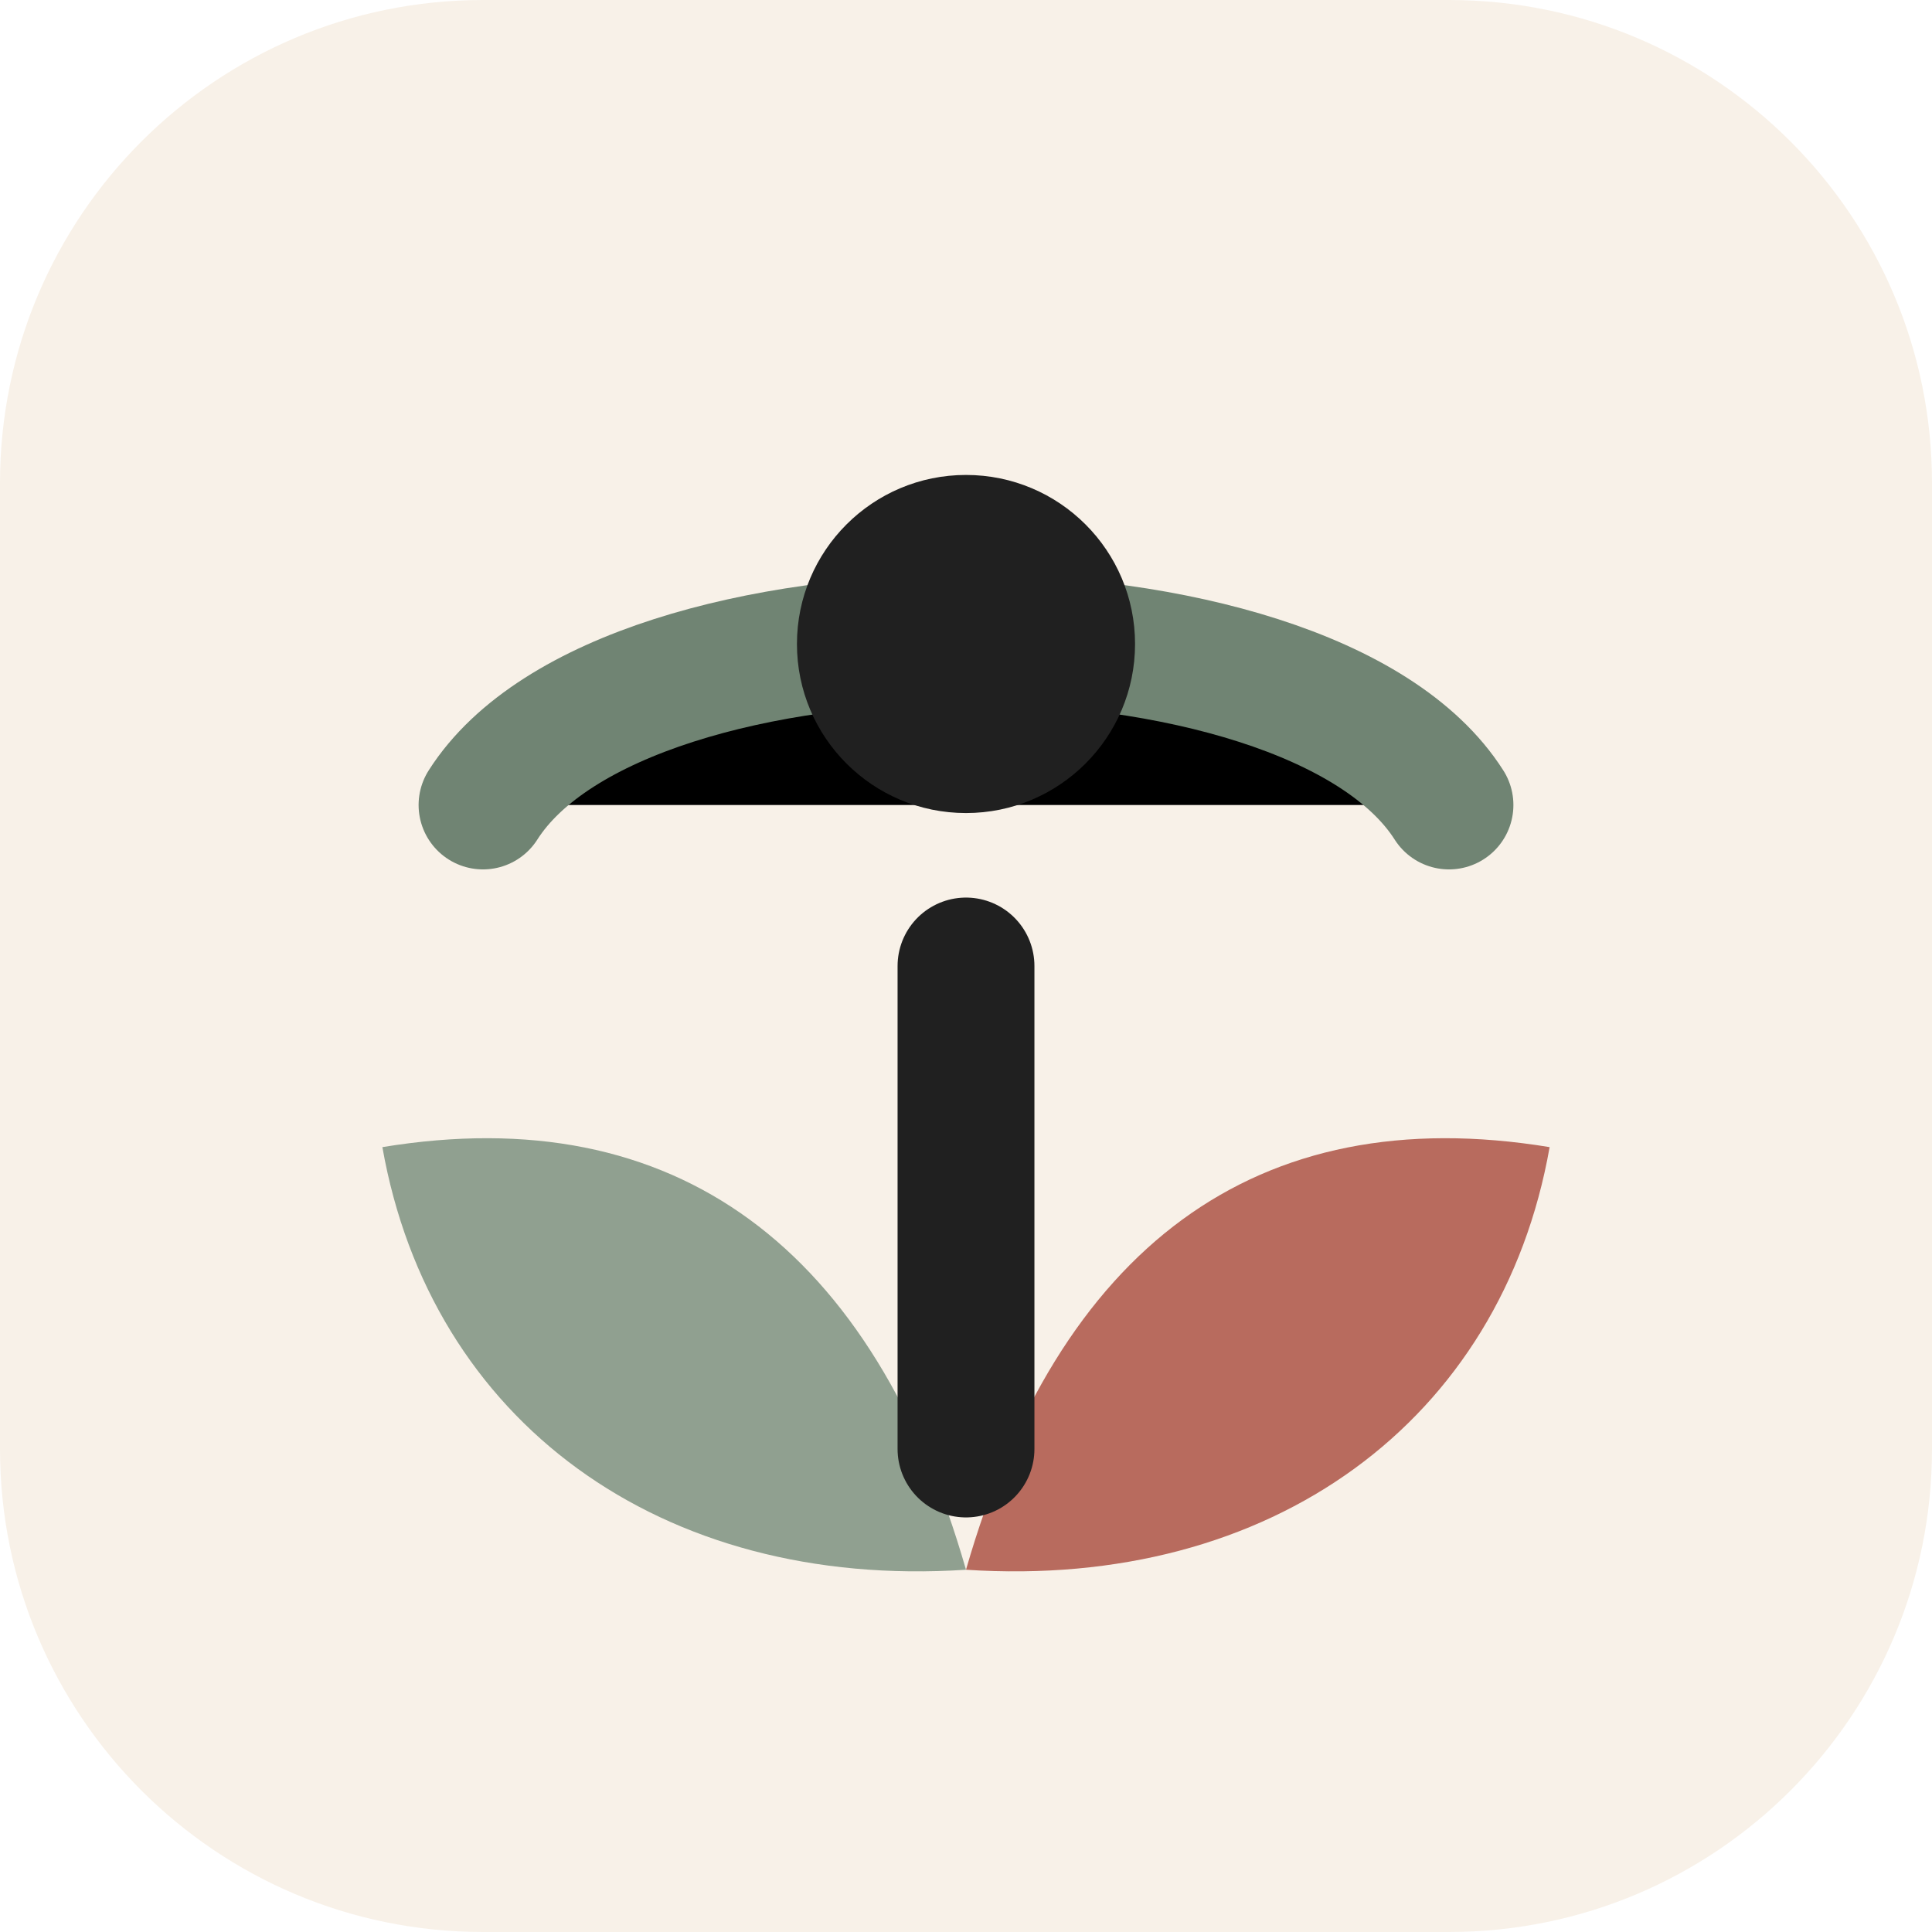
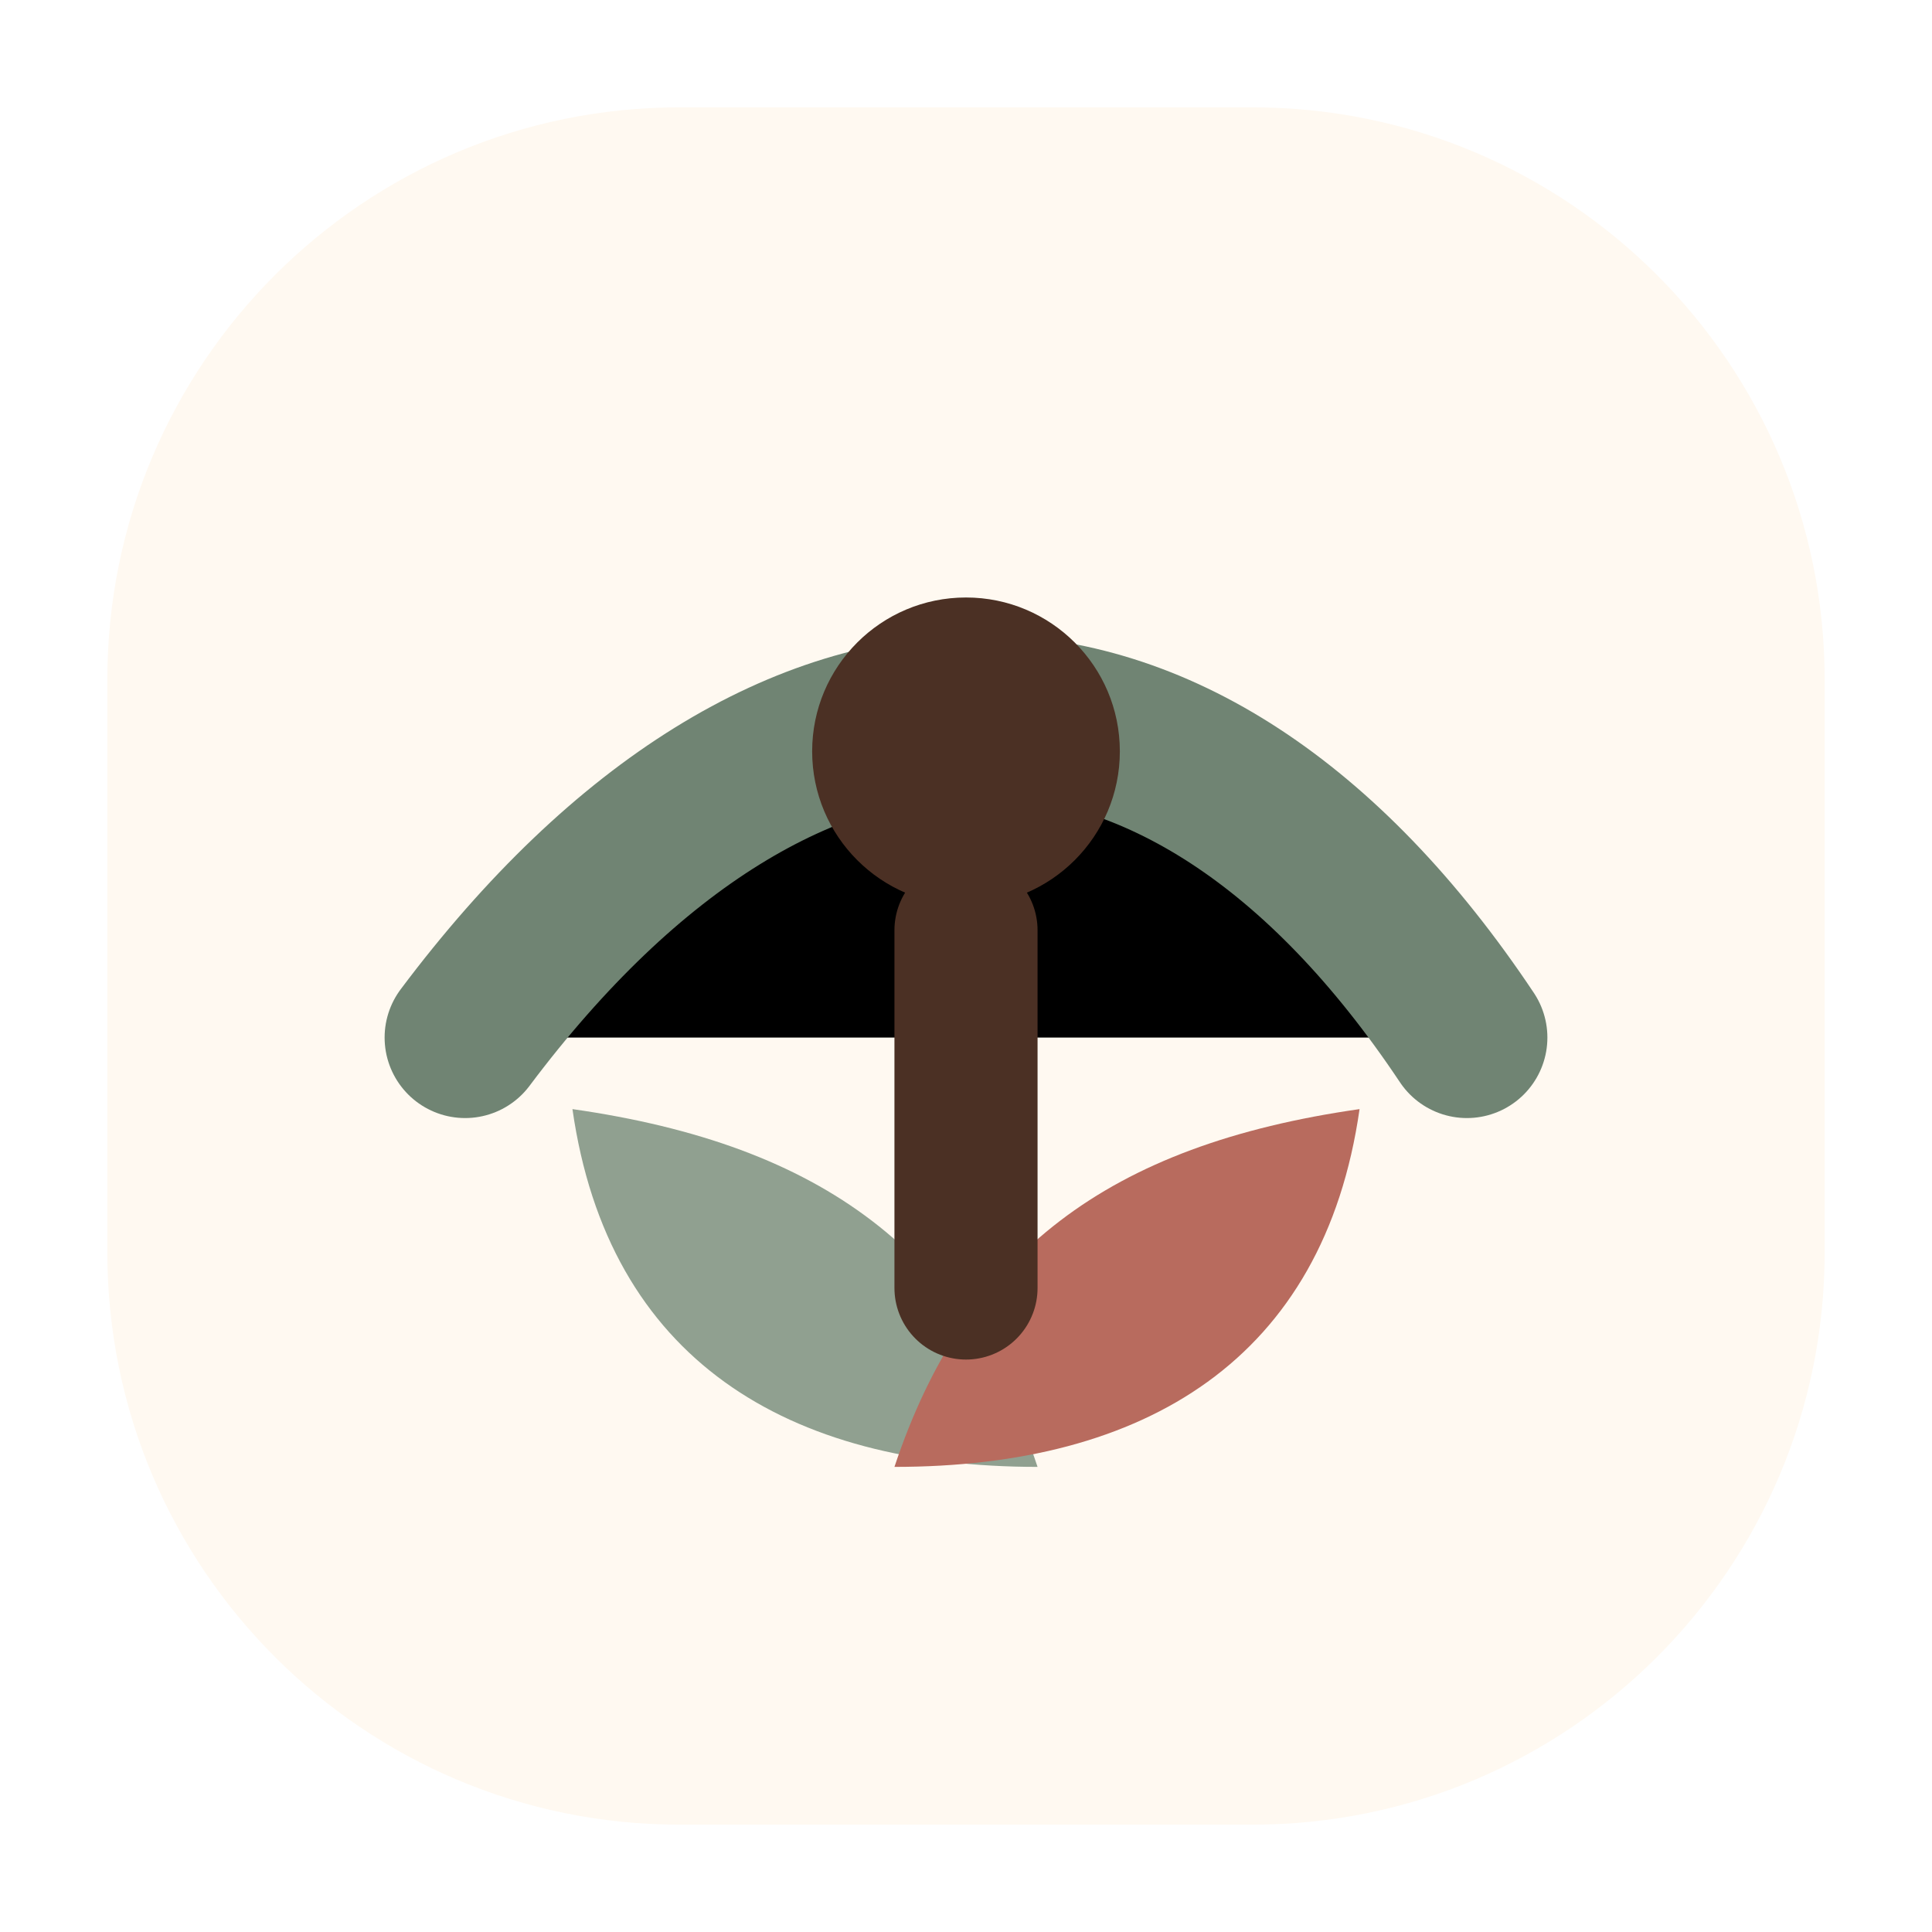
- <svg xmlns="http://www.w3.org/2000/svg" viewBox="0 0 48 48">
-   <rect width="48" height="48" rx="12" fill="#F8F1E8" />
-   <path d="M12 20c3.5-5.5 20.5-5.5 24 0" stroke="#708473" stroke-width="3.2" stroke-linecap="round" />
-   <circle cx="24" cy="16" r="4.2" fill="#202020" />
-   <path d="M9.5 28.5c7.3-1.2 12.2 2.5 14.5 10.5-7.6.5-13.3-3.7-14.5-10.5Z" fill="#90A090" />
-   <path d="M38.5 28.5c-7.3-1.2-12.2 2.5-14.5 10.5 7.6.5 13.3-3.7 14.5-10.5Z" fill="#B86B5E" />
-   <path d="M24 24v12" stroke="#202020" stroke-width="3.4" stroke-linecap="round" />
+ <svg xmlns="http://www.w3.org/2000/svg" viewBox="0 0 54 54">
+   <rect x="3" y="3" width="48" height="48" rx="16" fill="#FFF9F1" />
+   <path d="M13 29c9-12 20-12 28 0" stroke="#708473" stroke-width="4.5" stroke-linecap="round" />
+   <path d="M16 31c7 1 11 4 13 10-7 0-12-3-13-10Z" fill="#90A090" />
+   <path d="M38 31c-7 1-11 4-13 10 7 0 12-3 13-10Z" fill="#B86B5E" />
+   <circle cx="27" cy="21" r="4.3" fill="#4B3024" />
+   <path d="M27 26v10" stroke="#4B3024" stroke-width="4" stroke-linecap="round" />
</svg>
